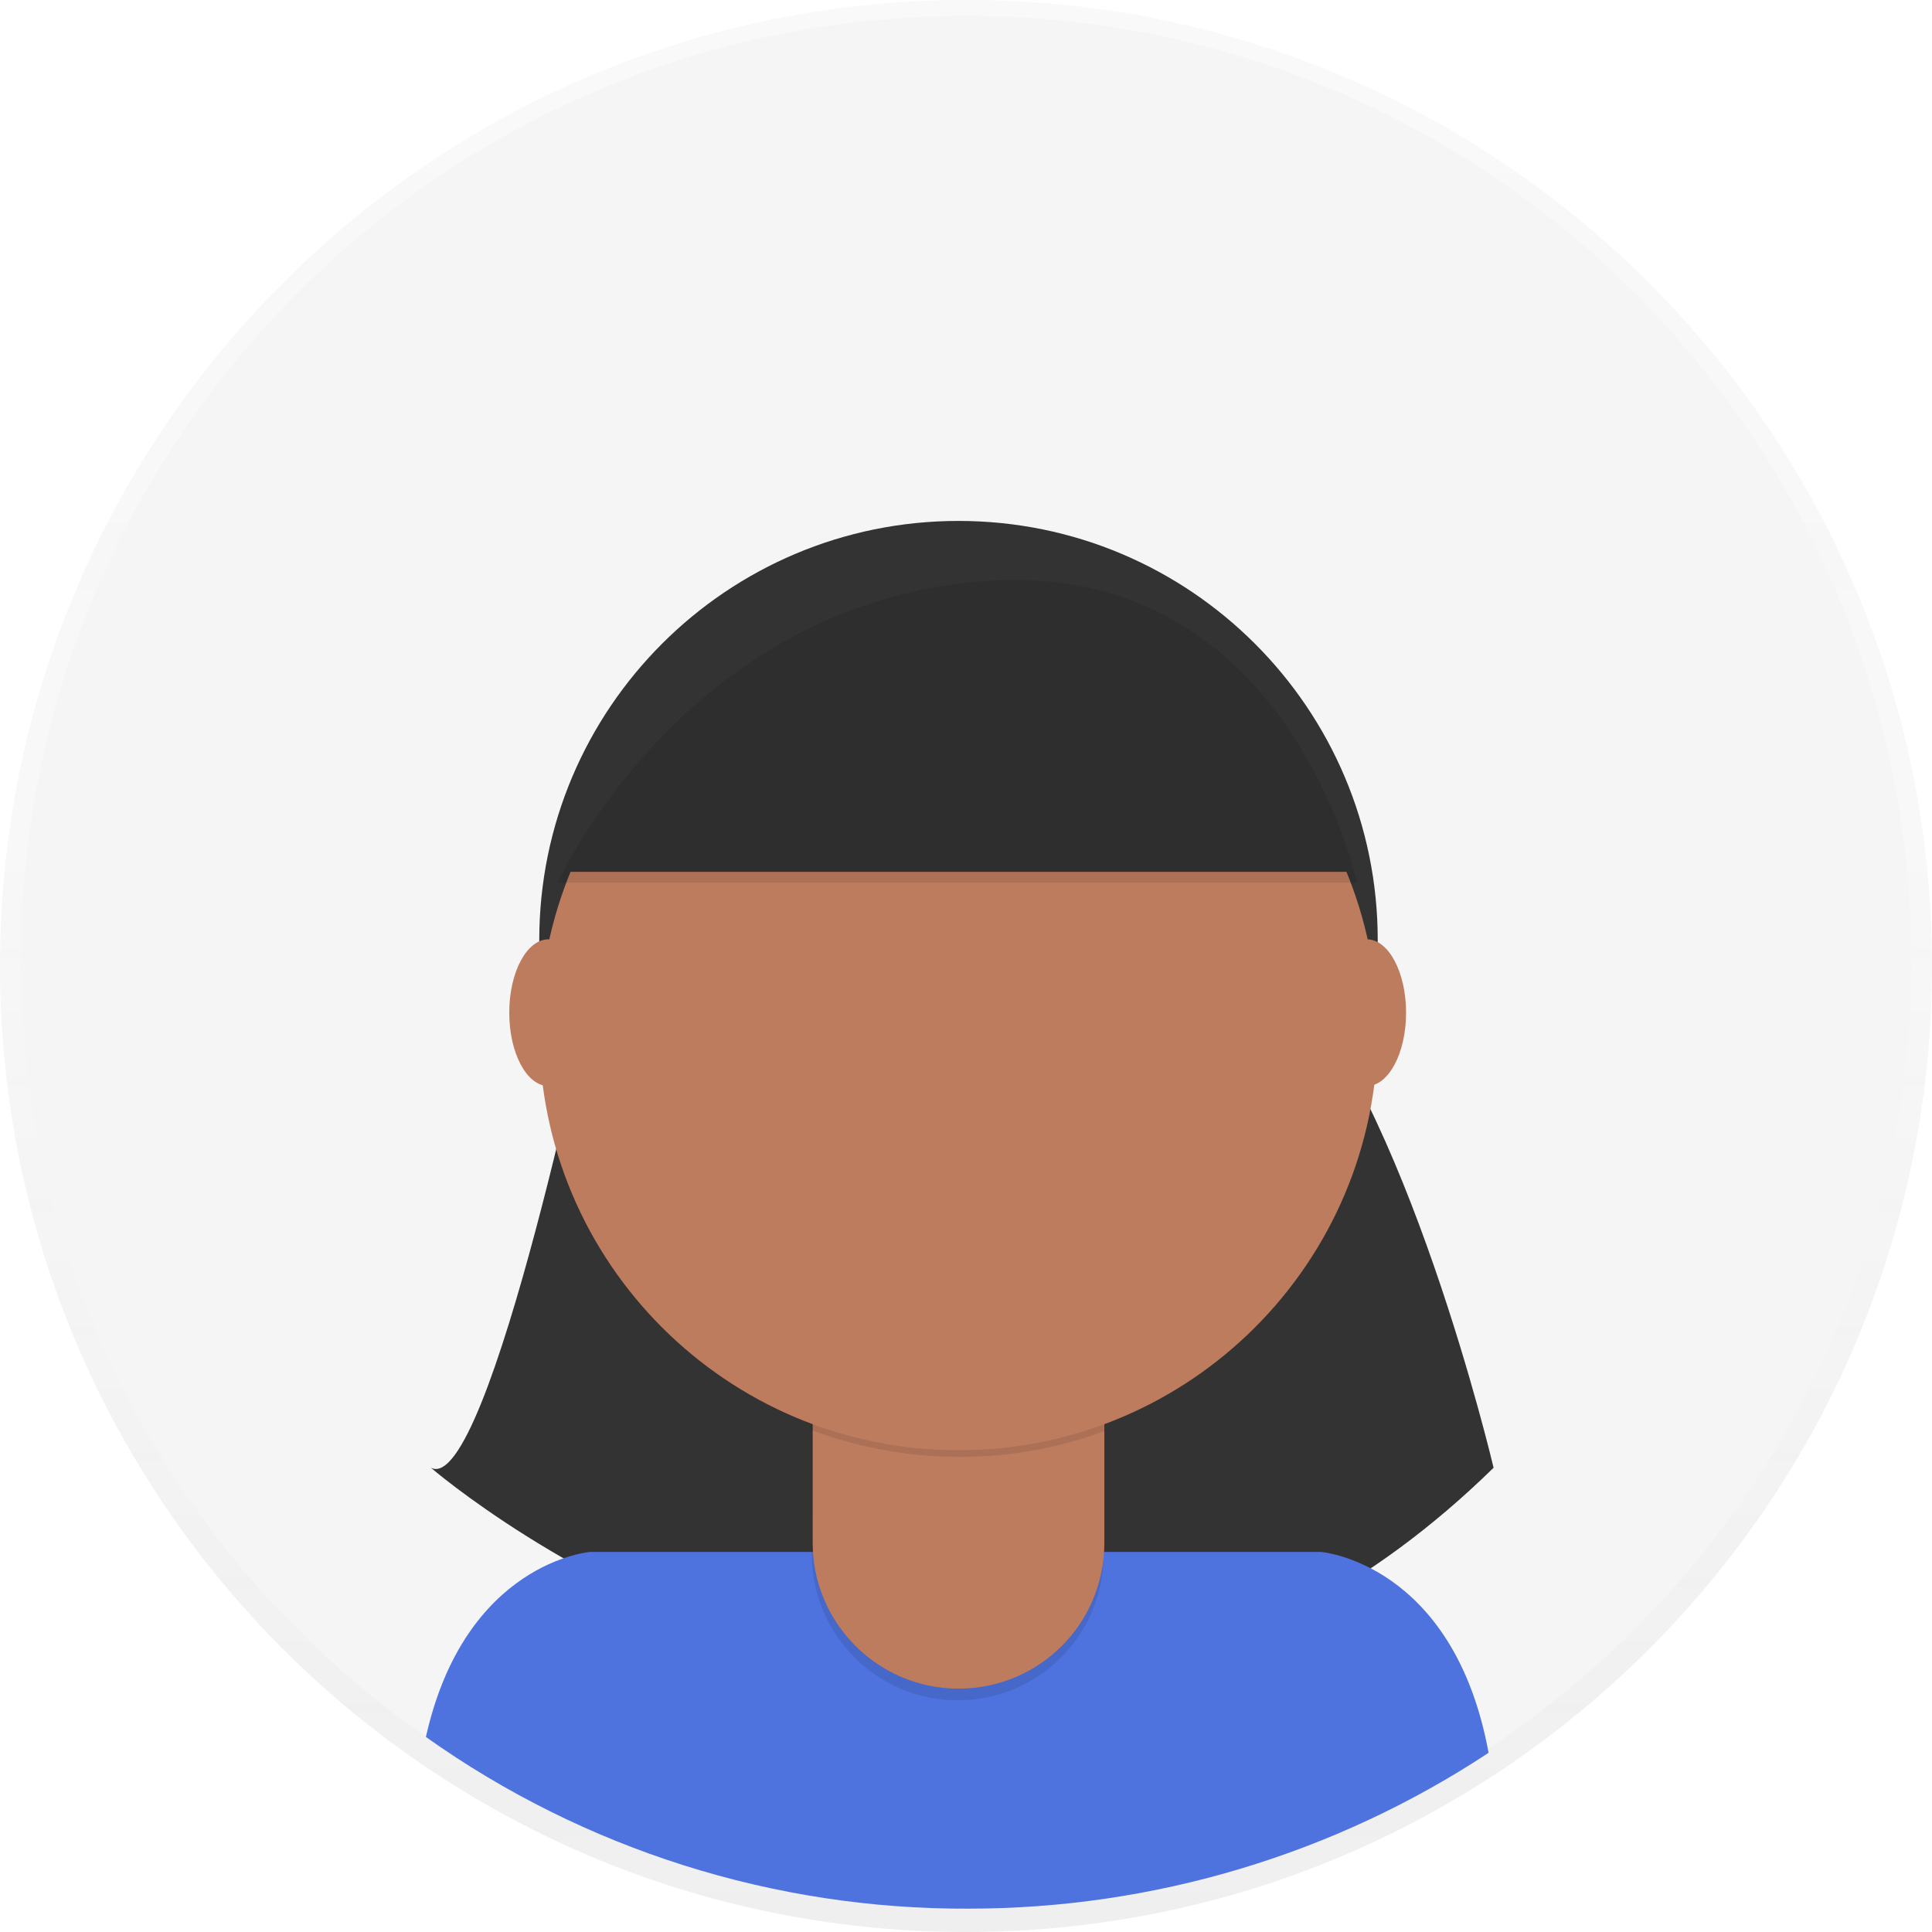
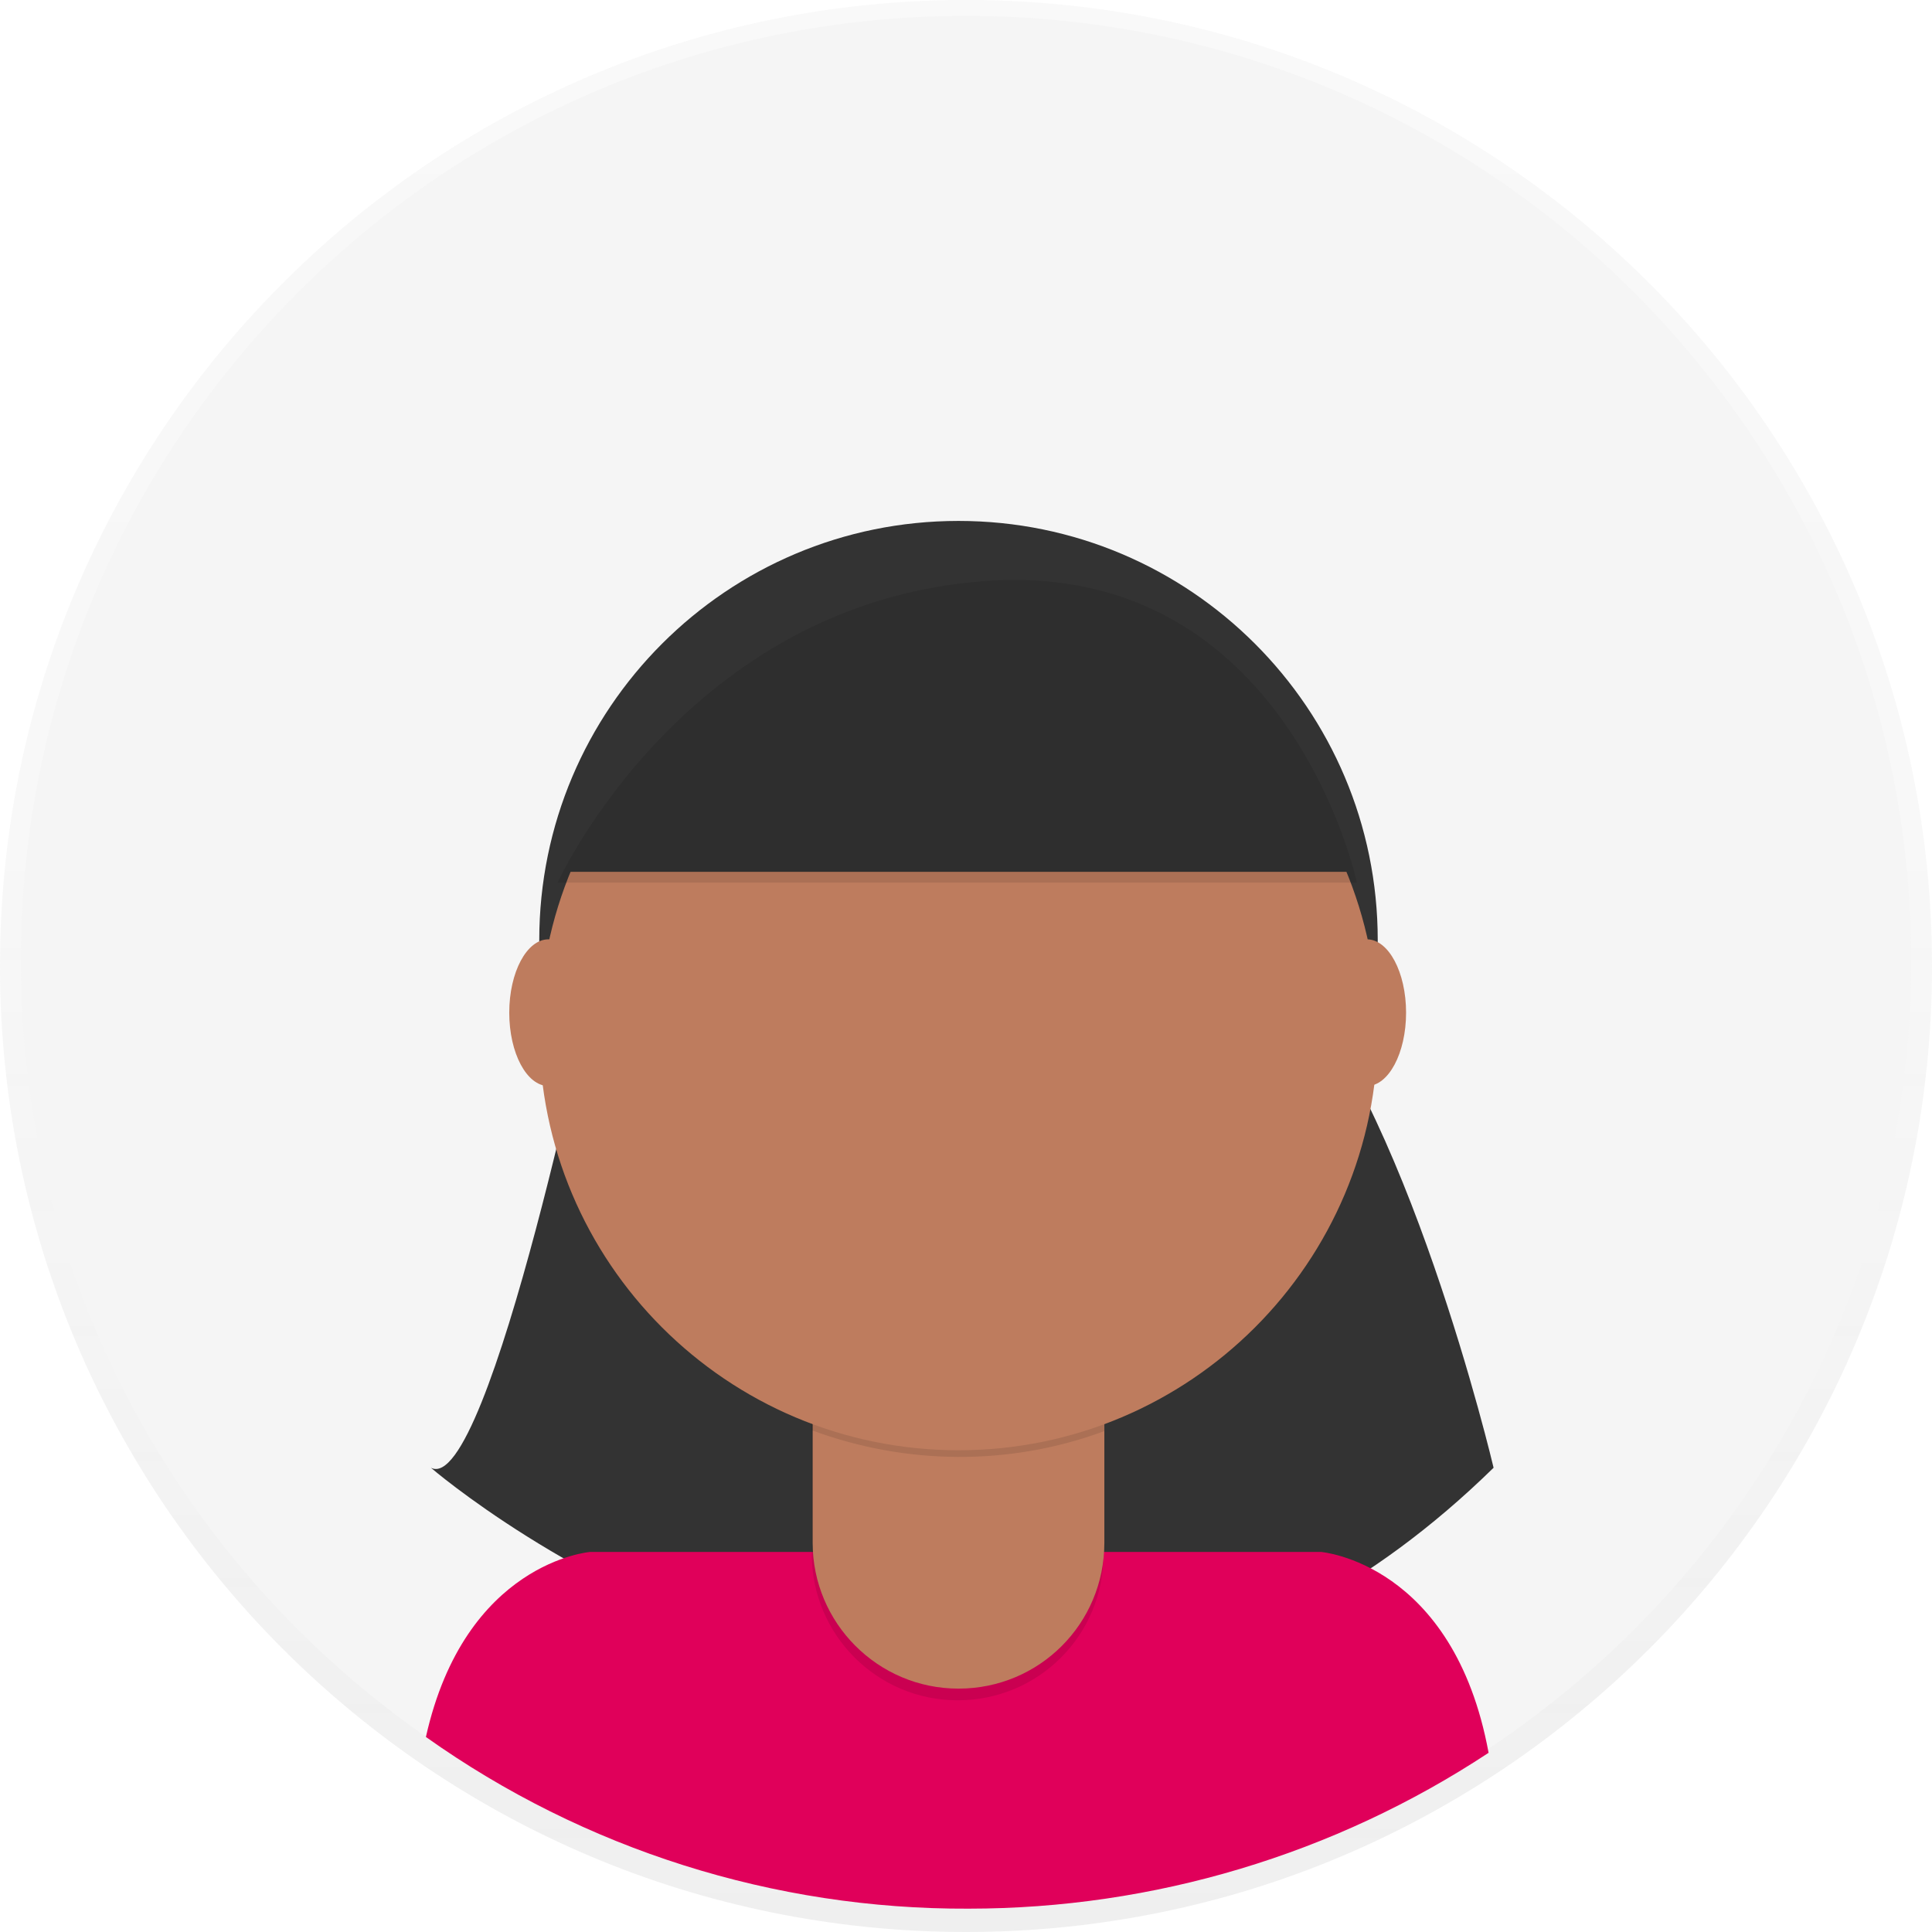
<svg xmlns="http://www.w3.org/2000/svg" version="1.1" id="_x38_8ce59e9-c4b8-4d1d-9d7a-ce0190159aa8" x="0px" y="0px" viewBox="0 0 231.8 231.8" style="enable-background:new 0 0 231.8 231.8;" xml:space="preserve">
  <style type="text/css">
	.st0{opacity:0.5;}
	.st1{fill:url(#SVGID_1_);}
	.st2{fill:#F5F5F5;}
	.st3{fill:#333333;}
- 	.st4{fill:#4E73DF;}
+ 	.st4{fill:#E0005A;}
	.st5{opacity:0.1;enable-background:new    ;}
	.st6{fill:#BE7C5E;}
</style>
  <g class="st0">
    <linearGradient id="SVGID_1_" gradientUnits="userSpaceOnUse" x1="115.89" y1="525.2" x2="115.89" y2="756.98" gradientTransform="matrix(1 0 0 -1 0 756.98)">
      <stop offset="0" style="stop-color:#808080;stop-opacity:0.25" />
      <stop offset="0.54" style="stop-color:#808080;stop-opacity:0.12" />
      <stop offset="1" style="stop-color:#808080;stop-opacity:0.1" />
    </linearGradient>
    <circle class="st1" cx="115.9" cy="115.9" r="115.9" />
  </g>
  <circle class="st2" cx="115.9" cy="115.3" r="113.4" />
  <path class="st3" d="M71.6,116.3c0,0-12.9,63.4-19.9,59.8c0,0,67.7,58.5,127.5,0c0,0-10.5-44.6-25.7-59.8H71.6z" />
  <path class="st4" d="M116.2,229c22.2,0,43.9-6.5,62.4-18.7c-4.2-22.8-20.1-24.1-20.1-24.1H70.8c0,0-15,1.2-19.7,22.2  C70.1,221.9,92.9,229.1,116.2,229z" />
  <circle class="st3" cx="115" cy="112.8" r="50.3" />
  <path class="st5" d="M97.3,158.4h35.1l0,0v28.1c0,9.7-7.8,17.5-17.5,17.5l0,0c-9.7,0-17.5-7.9-17.5-17.5L97.3,158.4L97.3,158.4z" />
  <path class="st6" d="M100.7,157.1h28.4c1.9,0,3.4,1.5,3.4,3.3v0v24.7c0,9.7-7.8,17.5-17.5,17.5l0,0c-9.7,0-17.5-7.9-17.5-17.5v0  v-24.7C97.4,158.6,98.9,157.1,100.7,157.1z" />
  <path class="st5" d="M97.4,171.6c11.3,4.2,23.8,4.3,35.1,0.1v-4.3H97.4V171.6z" />
  <circle class="st6" cx="115" cy="123.7" r="50.3" />
  <path class="st3" d="M66.9,104.6h95.9c0,0-8.2-38.7-44.4-36.2S66.9,104.6,66.9,104.6z" />
  <ellipse class="st6" cx="65.8" cy="121.5" rx="4.7" ry="8.8" />
  <ellipse class="st6" cx="164" cy="121.5" rx="4.7" ry="8.8" />
  <path class="st5" d="M66.9,105.9h95.9c0,0-8.2-38.7-44.4-36.2S66.9,105.9,66.9,105.9z" />
</svg>
